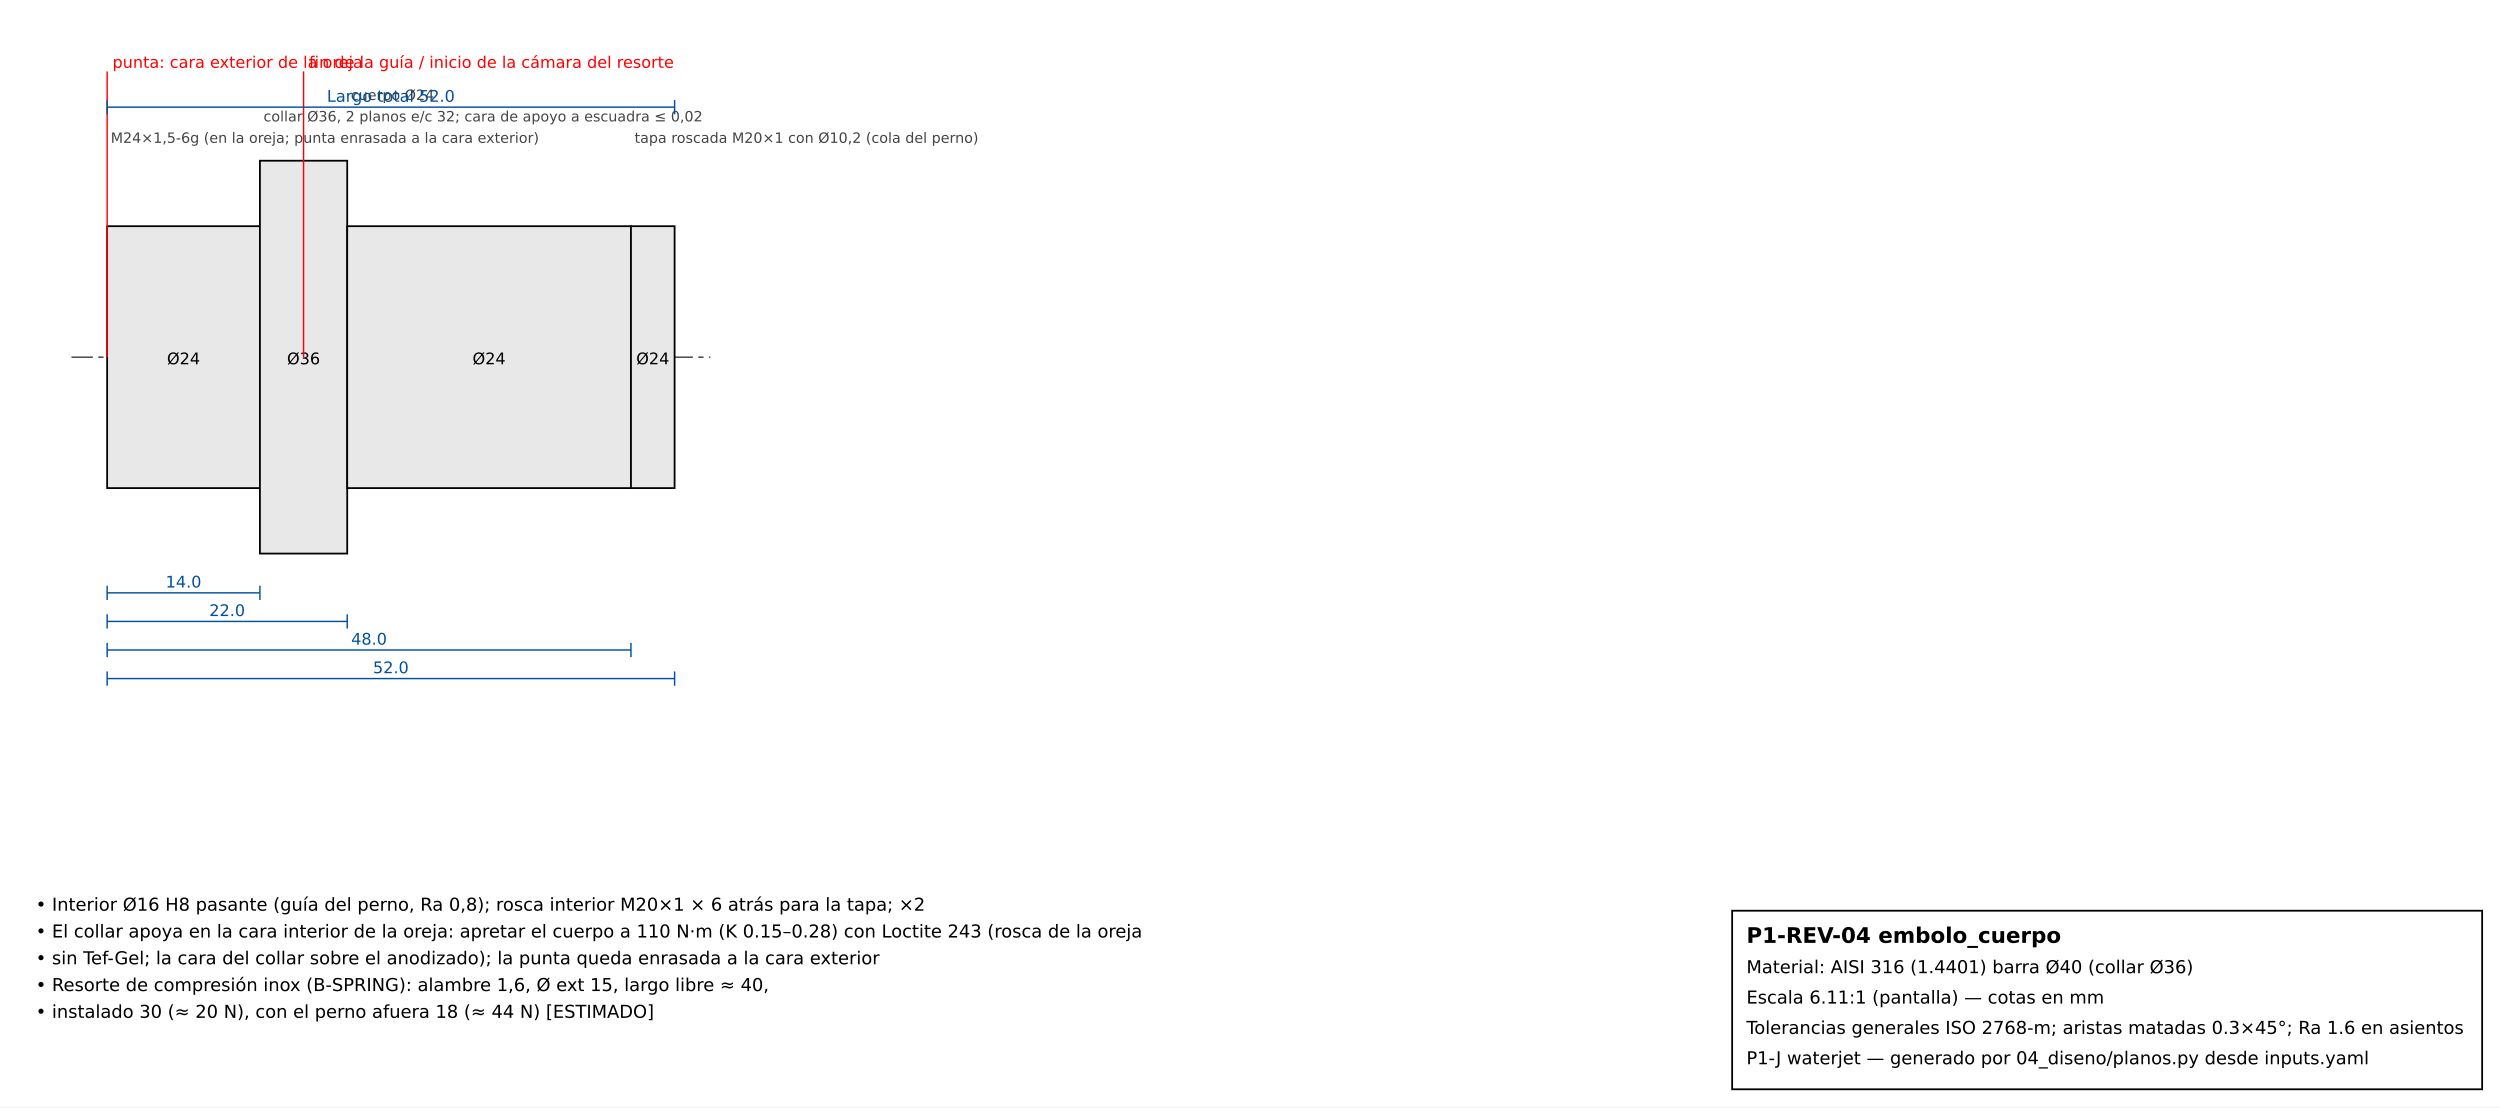
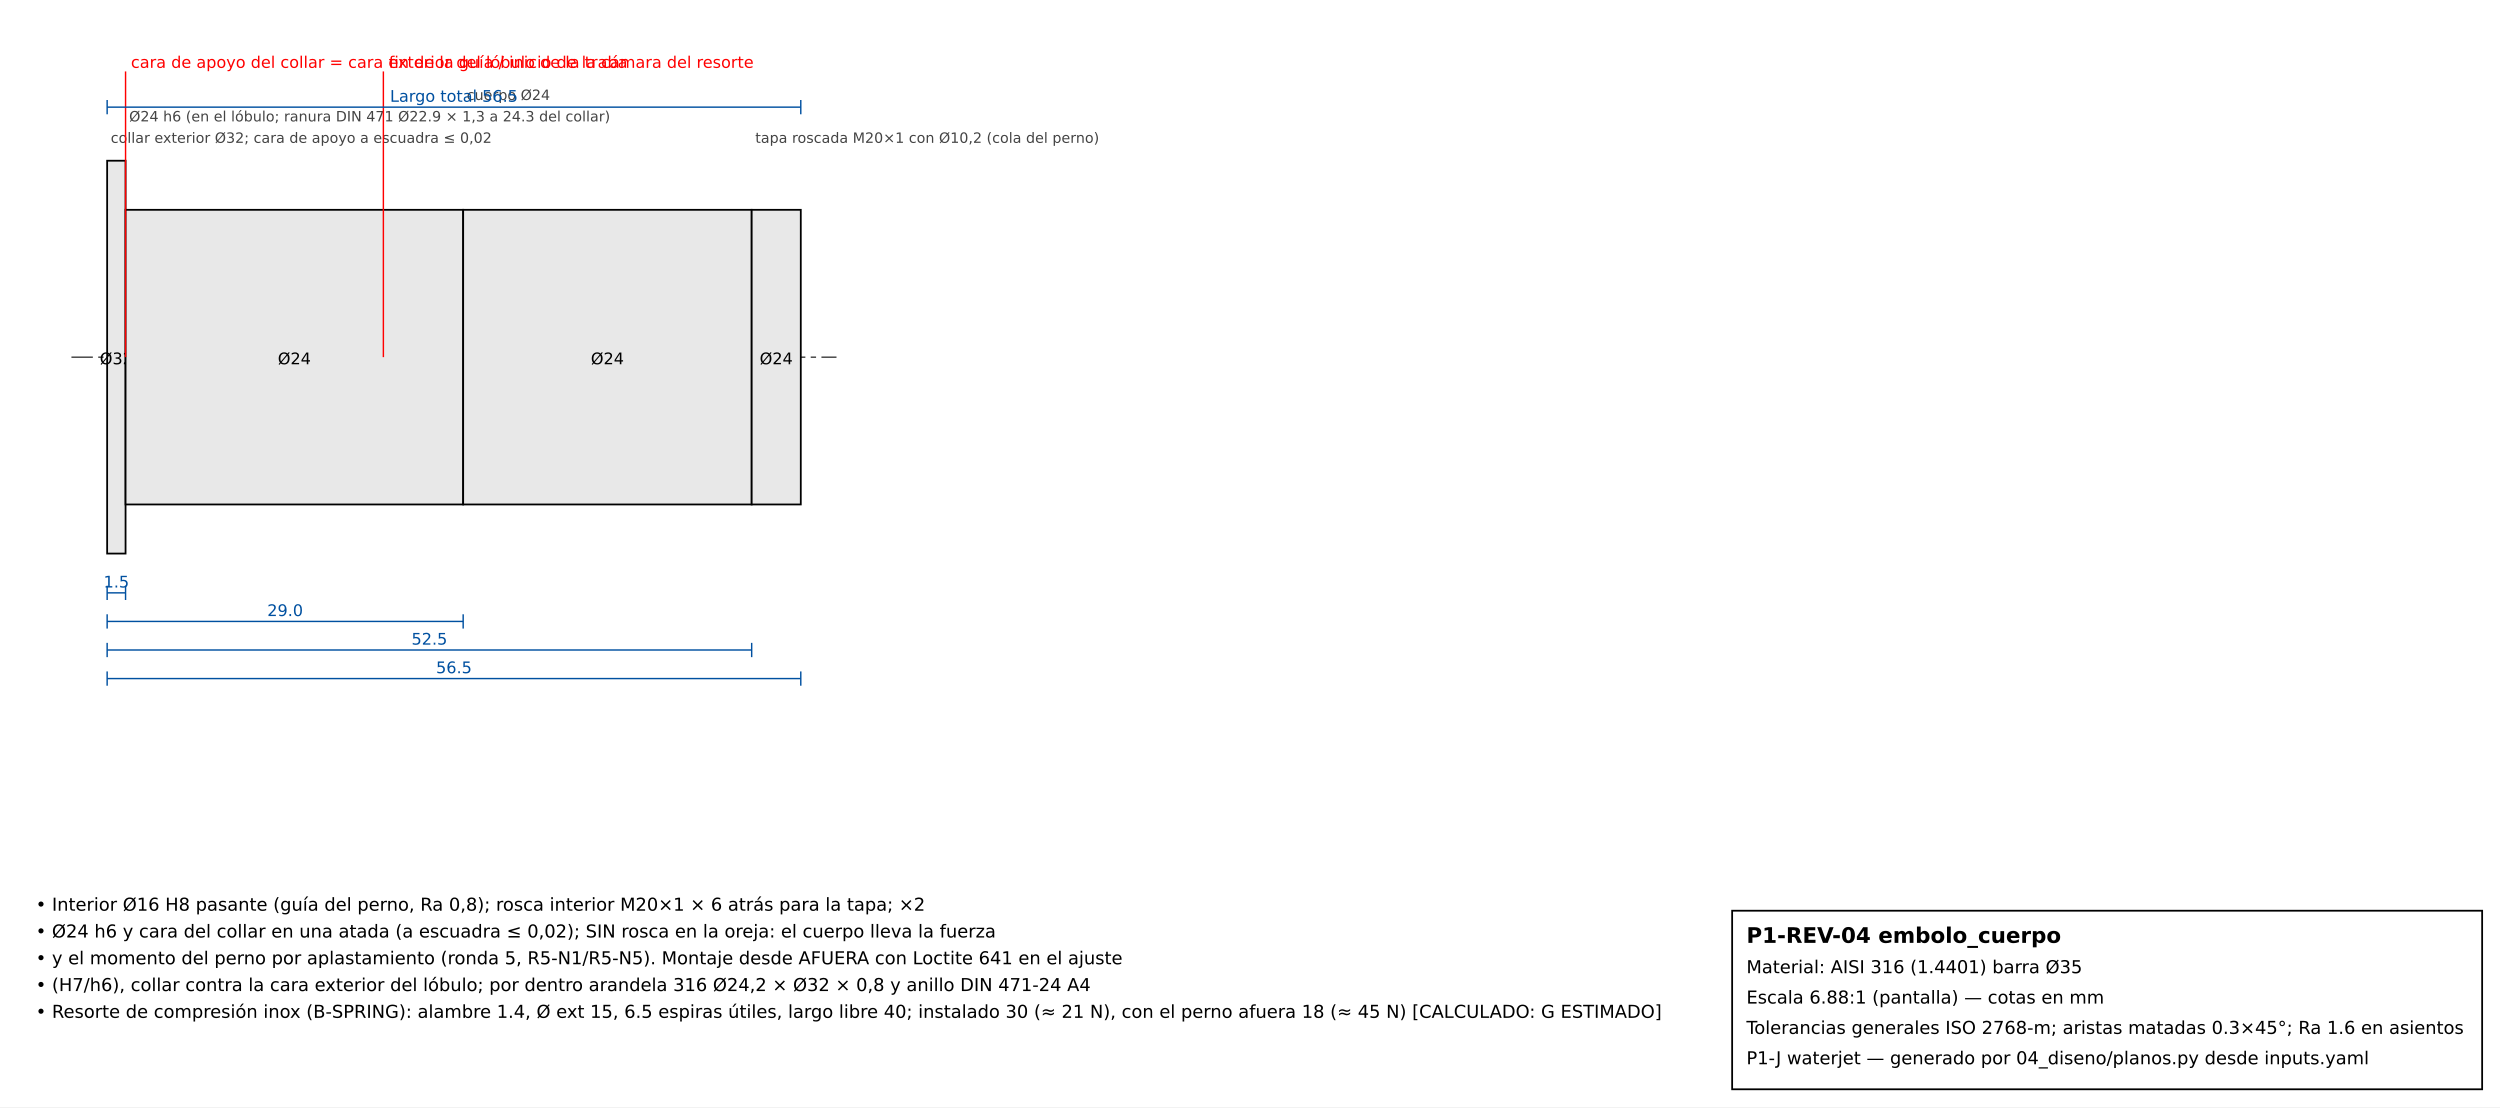
<svg xmlns="http://www.w3.org/2000/svg" baseProfile="full" height="620" version="1.1" width="1400">
  <defs />
  <rect fill="white" height="620" width="1400" x="0" y="0" />
-   <line stroke="black" stroke-dasharray="12,3,3,3" stroke-width="0.6" x1="40" x2="397.778" y1="200" y2="200" />
-   <rect fill="#e8e8e8" height="146.667" stroke="black" stroke-width="1" width="85.556" x="60" y="126.667" />
-   <text font-family="DejaVu Sans" font-size="9" text-anchor="middle" x="102.778" y="204">Ø24</text>
-   <line stroke="#0050a0" stroke-width="0.8" x1="60" x2="145.556" y1="332.0" y2="332.0" />
+   <line stroke="black" stroke-dasharray="12,3,3,3" stroke-width="0.6" x1="40" x2="468.438" y1="200" y2="200" />
+   <rect fill="#e8e8e8" height="220.0" stroke="black" stroke-width="1" width="10.312" x="60" y="90.0" />
+   <text font-family="DejaVu Sans" font-size="9" text-anchor="middle" x="65.156" y="204">Ø32</text>
+   <line stroke="#0050a0" stroke-width="0.8" x1="60" x2="70.312" y1="332.0" y2="332.0" />
  <line stroke="#0050a0" stroke-width="0.8" x1="60" x2="60" y1="328.0" y2="336.0" />
-   <line stroke="#0050a0" stroke-width="0.8" x1="145.556" x2="145.556" y1="328.0" y2="336.0" />
-   <text fill="#0050a0" font-family="DejaVu Sans" font-size="9" text-anchor="middle" x="102.778" y="329.0">14.0</text>
-   <text fill="#444" font-family="DejaVu Sans" font-size="8" x="62" y="80.0">M24×1,5-6g (en la oreja; punta enrasada a la cara exterior)</text>
-   <rect fill="#e8e8e8" height="220.0" stroke="black" stroke-width="1" width="48.889" x="145.556" y="90.0" />
-   <text font-family="DejaVu Sans" font-size="9" text-anchor="middle" x="170.0" y="204">Ø36</text>
-   <line stroke="#0050a0" stroke-width="0.8" x1="60" x2="194.444" y1="348.0" y2="348.0" />
+   <line stroke="#0050a0" stroke-width="0.8" x1="70.312" x2="70.312" y1="328.0" y2="336.0" />
+   <text fill="#0050a0" font-family="DejaVu Sans" font-size="9" text-anchor="middle" x="65.156" y="329.0">1.5</text>
+   <text fill="#444" font-family="DejaVu Sans" font-size="8" x="62" y="80.0">collar exterior Ø32; cara de apoyo a escuadra ≤ 0,02</text>
+   <rect fill="#e8e8e8" height="165.0" stroke="black" stroke-width="1" width="189.062" x="70.312" y="117.5" />
+   <text font-family="DejaVu Sans" font-size="9" text-anchor="middle" x="164.844" y="204">Ø24</text>
+   <line stroke="#0050a0" stroke-width="0.8" x1="60" x2="259.375" y1="348.0" y2="348.0" />
  <line stroke="#0050a0" stroke-width="0.8" x1="60" x2="60" y1="344.0" y2="352.0" />
-   <line stroke="#0050a0" stroke-width="0.8" x1="194.444" x2="194.444" y1="344.0" y2="352.0" />
-   <text fill="#0050a0" font-family="DejaVu Sans" font-size="9" text-anchor="middle" x="127.222" y="345.0">22.0</text>
-   <text fill="#444" font-family="DejaVu Sans" font-size="8" x="147.556" y="68.0">collar Ø36, 2 planos e/c 32; cara de apoyo a escuadra ≤ 0,02</text>
-   <rect fill="#e8e8e8" height="146.667" stroke="black" stroke-width="1" width="158.889" x="194.444" y="126.667" />
-   <text font-family="DejaVu Sans" font-size="9" text-anchor="middle" x="273.889" y="204">Ø24</text>
-   <line stroke="#0050a0" stroke-width="0.8" x1="60" x2="353.333" y1="364.0" y2="364.0" />
+   <line stroke="#0050a0" stroke-width="0.8" x1="259.375" x2="259.375" y1="344.0" y2="352.0" />
+   <text fill="#0050a0" font-family="DejaVu Sans" font-size="9" text-anchor="middle" x="159.688" y="345.0">29.0</text>
+   <text fill="#444" font-family="DejaVu Sans" font-size="8" x="72.312" y="68.0">Ø24 h6 (en el lóbulo; ranura DIN 471 Ø22.9 × 1,3 a 24.3 del collar)</text>
+   <rect fill="#e8e8e8" height="165.0" stroke="black" stroke-width="1" width="161.562" x="259.375" y="117.5" />
+   <text font-family="DejaVu Sans" font-size="9" text-anchor="middle" x="340.156" y="204">Ø24</text>
+   <line stroke="#0050a0" stroke-width="0.8" x1="60" x2="420.938" y1="364.0" y2="364.0" />
  <line stroke="#0050a0" stroke-width="0.8" x1="60" x2="60" y1="360.0" y2="368.0" />
-   <line stroke="#0050a0" stroke-width="0.8" x1="353.333" x2="353.333" y1="360.0" y2="368.0" />
-   <text fill="#0050a0" font-family="DejaVu Sans" font-size="9" text-anchor="middle" x="206.667" y="361.0">48.0</text>
-   <text fill="#444" font-family="DejaVu Sans" font-size="8" x="196.444" y="56.0">cuerpo Ø24</text>
-   <rect fill="#e8e8e8" height="146.667" stroke="black" stroke-width="1" width="24.444" x="353.333" y="126.667" />
-   <text font-family="DejaVu Sans" font-size="9" text-anchor="middle" x="365.556" y="204">Ø24</text>
-   <line stroke="#0050a0" stroke-width="0.8" x1="60" x2="377.778" y1="380.0" y2="380.0" />
+   <line stroke="#0050a0" stroke-width="0.8" x1="420.938" x2="420.938" y1="360.0" y2="368.0" />
+   <text fill="#0050a0" font-family="DejaVu Sans" font-size="9" text-anchor="middle" x="240.469" y="361.0">52.5</text>
+   <text fill="#444" font-family="DejaVu Sans" font-size="8" x="261.375" y="56.0">cuerpo Ø24</text>
+   <rect fill="#e8e8e8" height="165.0" stroke="black" stroke-width="1" width="27.5" x="420.938" y="117.5" />
+   <text font-family="DejaVu Sans" font-size="9" text-anchor="middle" x="434.688" y="204">Ø24</text>
+   <line stroke="#0050a0" stroke-width="0.8" x1="60" x2="448.438" y1="380.0" y2="380.0" />
  <line stroke="#0050a0" stroke-width="0.8" x1="60" x2="60" y1="376.0" y2="384.0" />
-   <line stroke="#0050a0" stroke-width="0.8" x1="377.778" x2="377.778" y1="376.0" y2="384.0" />
-   <text fill="#0050a0" font-family="DejaVu Sans" font-size="9" text-anchor="middle" x="218.889" y="377.0">52.0</text>
-   <text fill="#444" font-family="DejaVu Sans" font-size="8" x="355.333" y="80.0">tapa roscada M20×1 con Ø10,2 (cola del perno)</text>
-   <line stroke="red" stroke-width="0.8" x1="60.0" x2="60.0" y1="40.0" y2="200" />
-   <text fill="red" font-family="DejaVu Sans" font-size="9" x="63.0" y="38.0">punta: cara exterior de la oreja</text>
-   <line stroke="red" stroke-width="0.8" x1="170.0" x2="170.0" y1="40.0" y2="200" />
-   <text fill="red" font-family="DejaVu Sans" font-size="9" x="173.0" y="38.0">fin de la guía / inicio de la cámara del resorte</text>
-   <line stroke="#0050a0" stroke-width="0.8" x1="60" x2="377.778" y1="60" y2="60" />
+   <line stroke="#0050a0" stroke-width="0.8" x1="448.438" x2="448.438" y1="376.0" y2="384.0" />
+   <text fill="#0050a0" font-family="DejaVu Sans" font-size="9" text-anchor="middle" x="254.219" y="377.0">56.5</text>
+   <text fill="#444" font-family="DejaVu Sans" font-size="8" x="422.938" y="80.0">tapa roscada M20×1 con Ø10,2 (cola del perno)</text>
+   <line stroke="red" stroke-width="0.8" x1="70.312" x2="70.312" y1="40.0" y2="200" />
+   <text fill="red" font-family="DejaVu Sans" font-size="9" x="73.312" y="38.0">cara de apoyo del collar = cara exterior del lóbulo de la traba</text>
+   <line stroke="red" stroke-width="0.8" x1="214.688" x2="214.688" y1="40.0" y2="200" />
+   <text fill="red" font-family="DejaVu Sans" font-size="9" x="217.688" y="38.0">fin de la guía / inicio de la cámara del resorte</text>
+   <line stroke="#0050a0" stroke-width="0.8" x1="60" x2="448.438" y1="60" y2="60" />
  <line stroke="#0050a0" stroke-width="0.8" x1="60" x2="60" y1="56" y2="64" />
-   <line stroke="#0050a0" stroke-width="0.8" x1="377.778" x2="377.778" y1="56" y2="64" />
-   <text fill="#0050a0" font-family="DejaVu Sans" font-size="9" text-anchor="middle" x="218.889" y="57">Largo total 52.0</text>
+   <line stroke="#0050a0" stroke-width="0.8" x1="448.438" x2="448.438" y1="56" y2="64" />
+   <text fill="#0050a0" font-family="DejaVu Sans" font-size="9" text-anchor="middle" x="254.219" y="57">Largo total 56.5</text>
  <g font-family="DejaVu Sans" font-size="11">
    <rect fill="none" height="100" stroke="black" width="420" x="970" y="510" />
    <text font-size="12" font-weight="bold" x="978" y="528">P1-REV-04  embolo_cuerpo</text>
-     <text font-size="10" font-weight="normal" x="978" y="545">Material: AISI 316 (1.4401) barra Ø40 (collar Ø36)</text>
-     <text font-size="10" font-weight="normal" x="978" y="562">Escala 6.11:1 (pantalla)  —  cotas en mm</text>
+     <text font-size="10" font-weight="normal" x="978" y="545">Material: AISI 316 (1.4401) barra Ø35</text>
+     <text font-size="10" font-weight="normal" x="978" y="562">Escala 6.88:1 (pantalla)  —  cotas en mm</text>
    <text font-size="10" font-weight="normal" x="978" y="579">Tolerancias generales ISO 2768-m; aristas matadas 0.3×45°; Ra 1.6 en asientos</text>
    <text font-size="10" font-weight="normal" x="978" y="596">P1-J waterjet — generado por 04_diseno/planos.py desde inputs.yaml</text>
    <text font-size="10" x="20" y="510">• Interior Ø16 H8 pasante (guía del perno, Ra 0,8); rosca interior M20×1 × 6 atrás para la tapa; ×2</text>
-     <text font-size="10" x="20" y="525">• El collar apoya en la cara interior de la oreja: apretar el cuerpo a 110 N·m (K 0.15–0.28) con Loctite 243 (rosca de la oreja</text>
-     <text font-size="10" x="20" y="540">•   sin Tef-Gel; la cara del collar sobre el anodizado); la punta queda enrasada a la cara exterior</text>
-     <text font-size="10" x="20" y="555">• Resorte de compresión inox (B-SPRING): alambre 1,6, Ø ext 15, largo libre ≈ 40,</text>
-     <text font-size="10" x="20" y="570">•   instalado 30 (≈ 20 N), con el perno afuera 18 (≈ 44 N) [ESTIMADO]</text>
+     <text font-size="10" x="20" y="525">• Ø24 h6 y cara del collar en una atada (a escuadra ≤ 0,02); SIN rosca en la oreja: el cuerpo lleva la fuerza</text>
+     <text font-size="10" x="20" y="540">•   y el momento del perno por aplastamiento (ronda 5, R5-N1/R5-N5). Montaje desde AFUERA con Loctite 641 en el ajuste</text>
+     <text font-size="10" x="20" y="555">•   (H7/h6), collar contra la cara exterior del lóbulo; por dentro arandela 316 Ø24,2 × Ø32 × 0,8 y anillo DIN 471-24 A4</text>
+     <text font-size="10" x="20" y="570">• Resorte de compresión inox (B-SPRING): alambre 1.4, Ø ext 15, 6.5 espiras útiles, largo libre 40; instalado 30 (≈ 21 N), con el perno afuera 18 (≈ 45 N) [CALCULADO: G ESTIMADO]</text>
  </g>
</svg>
